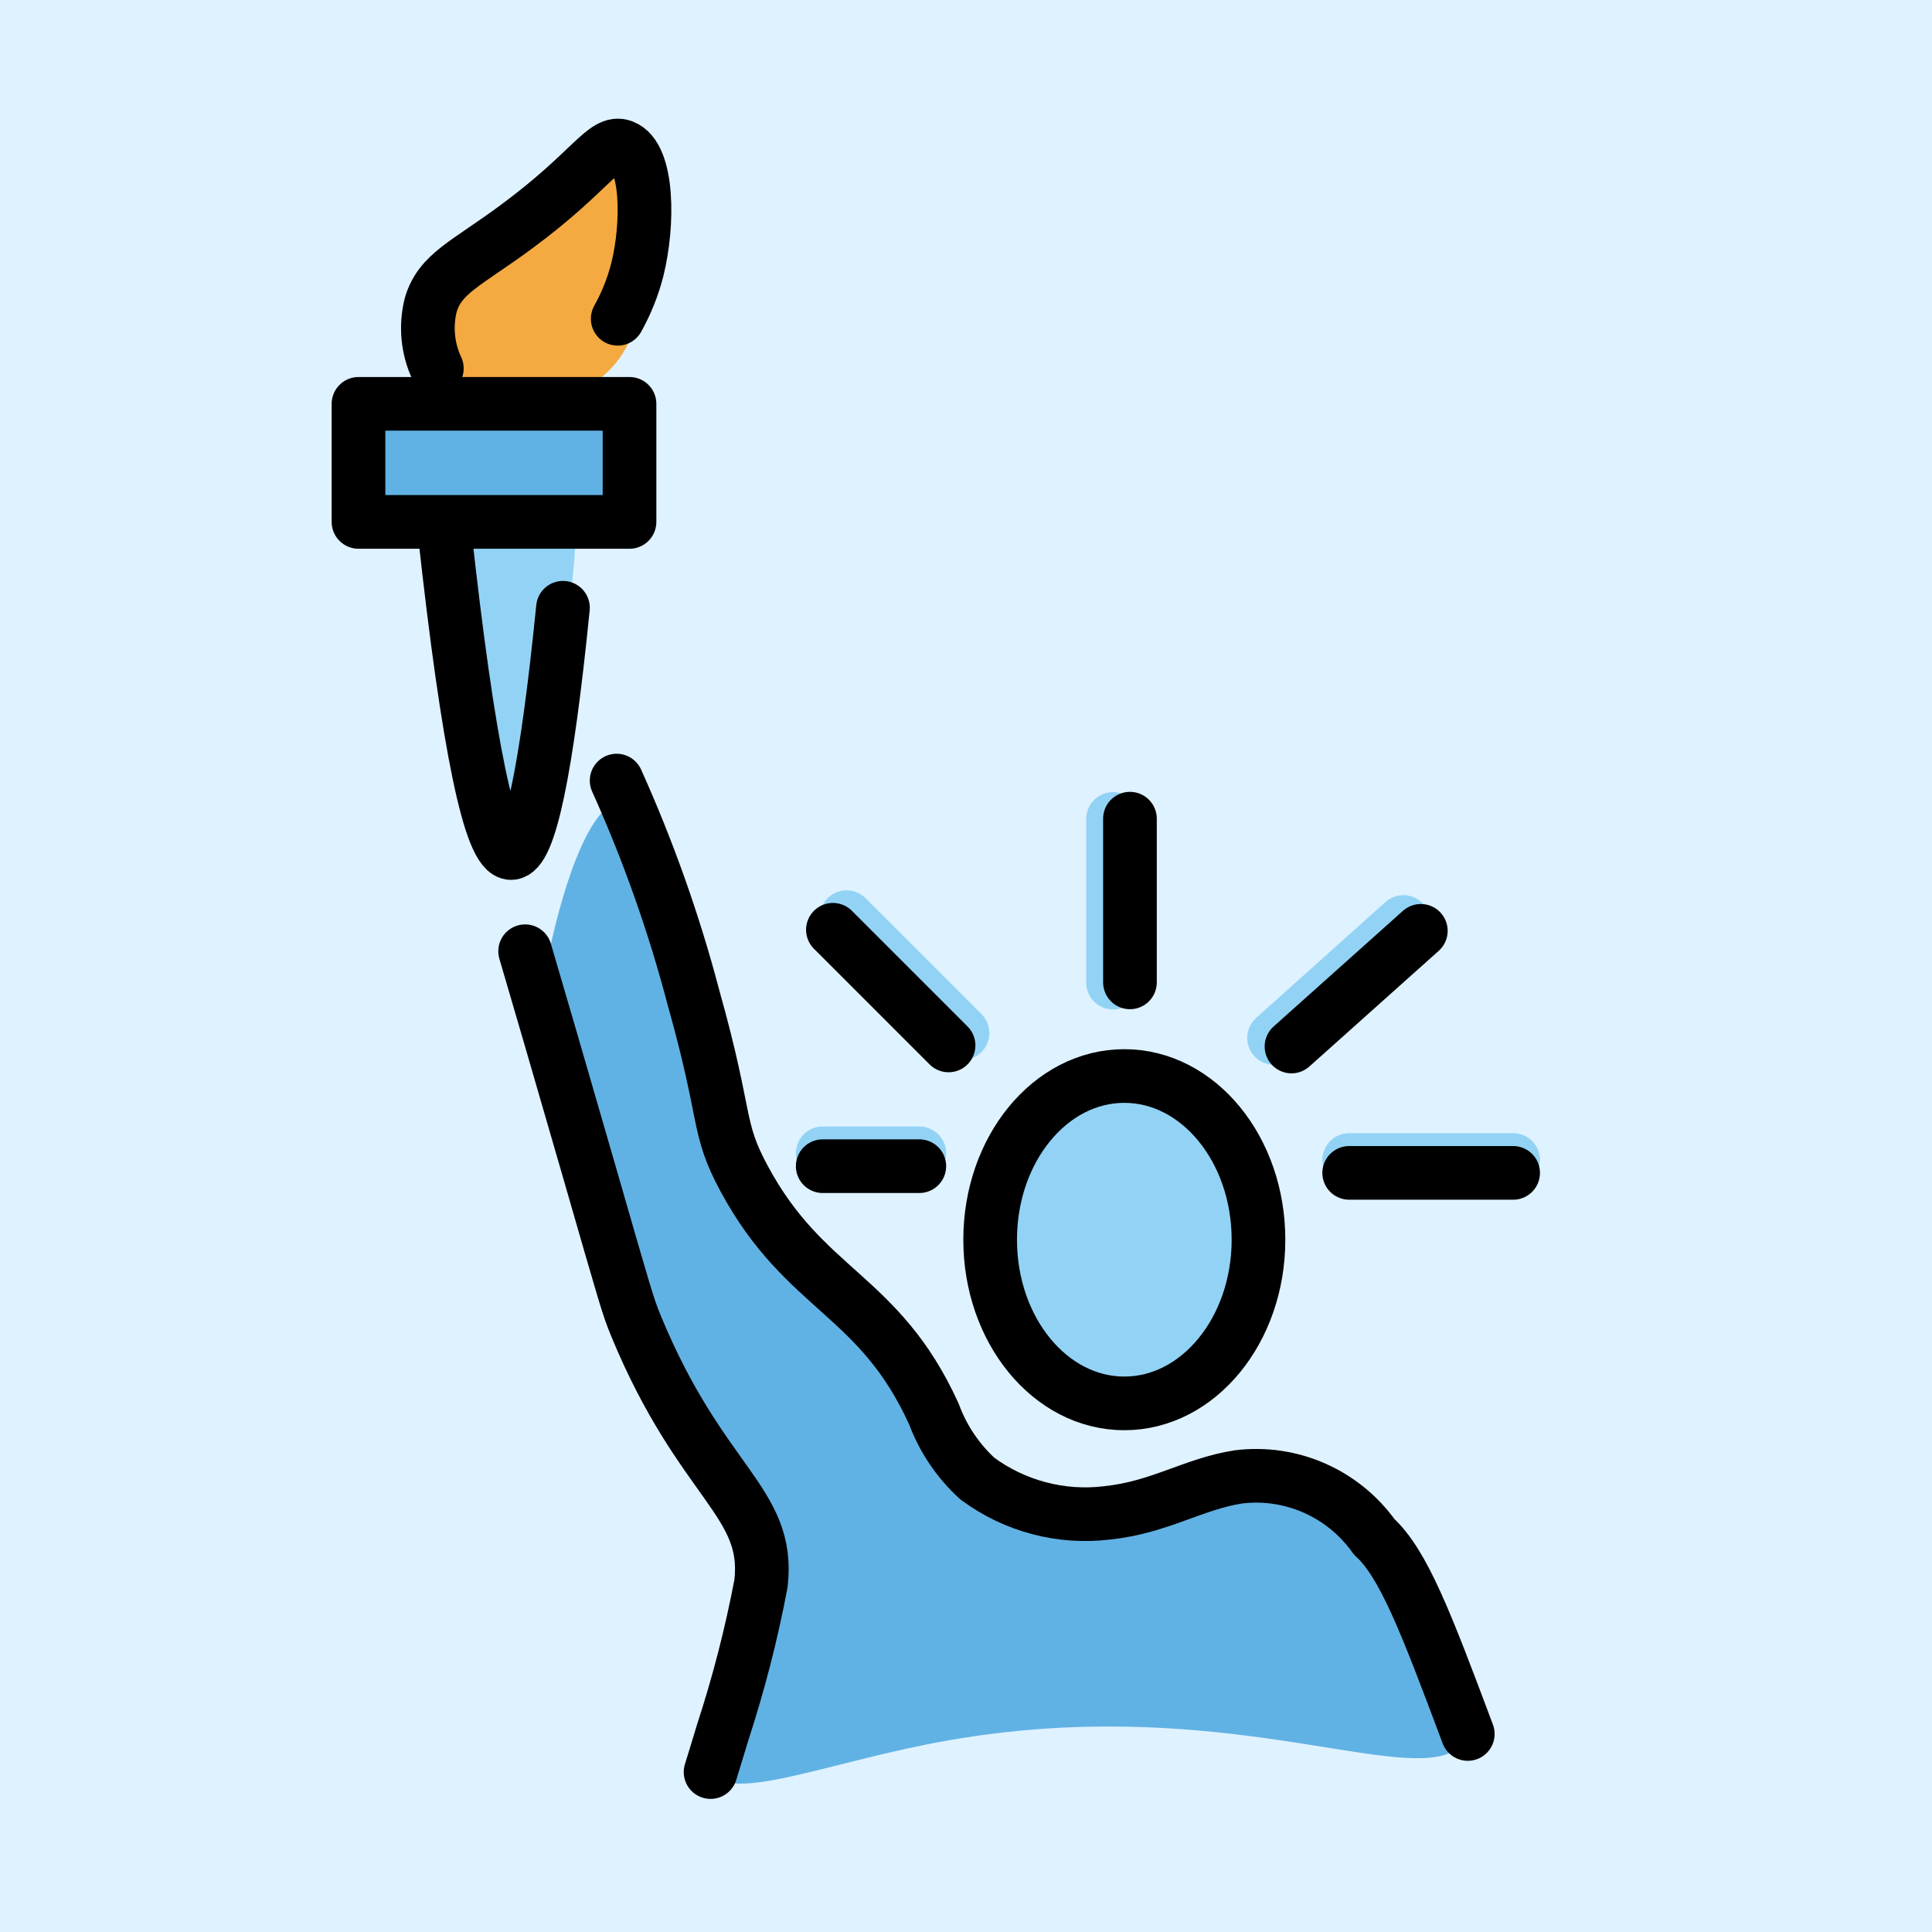
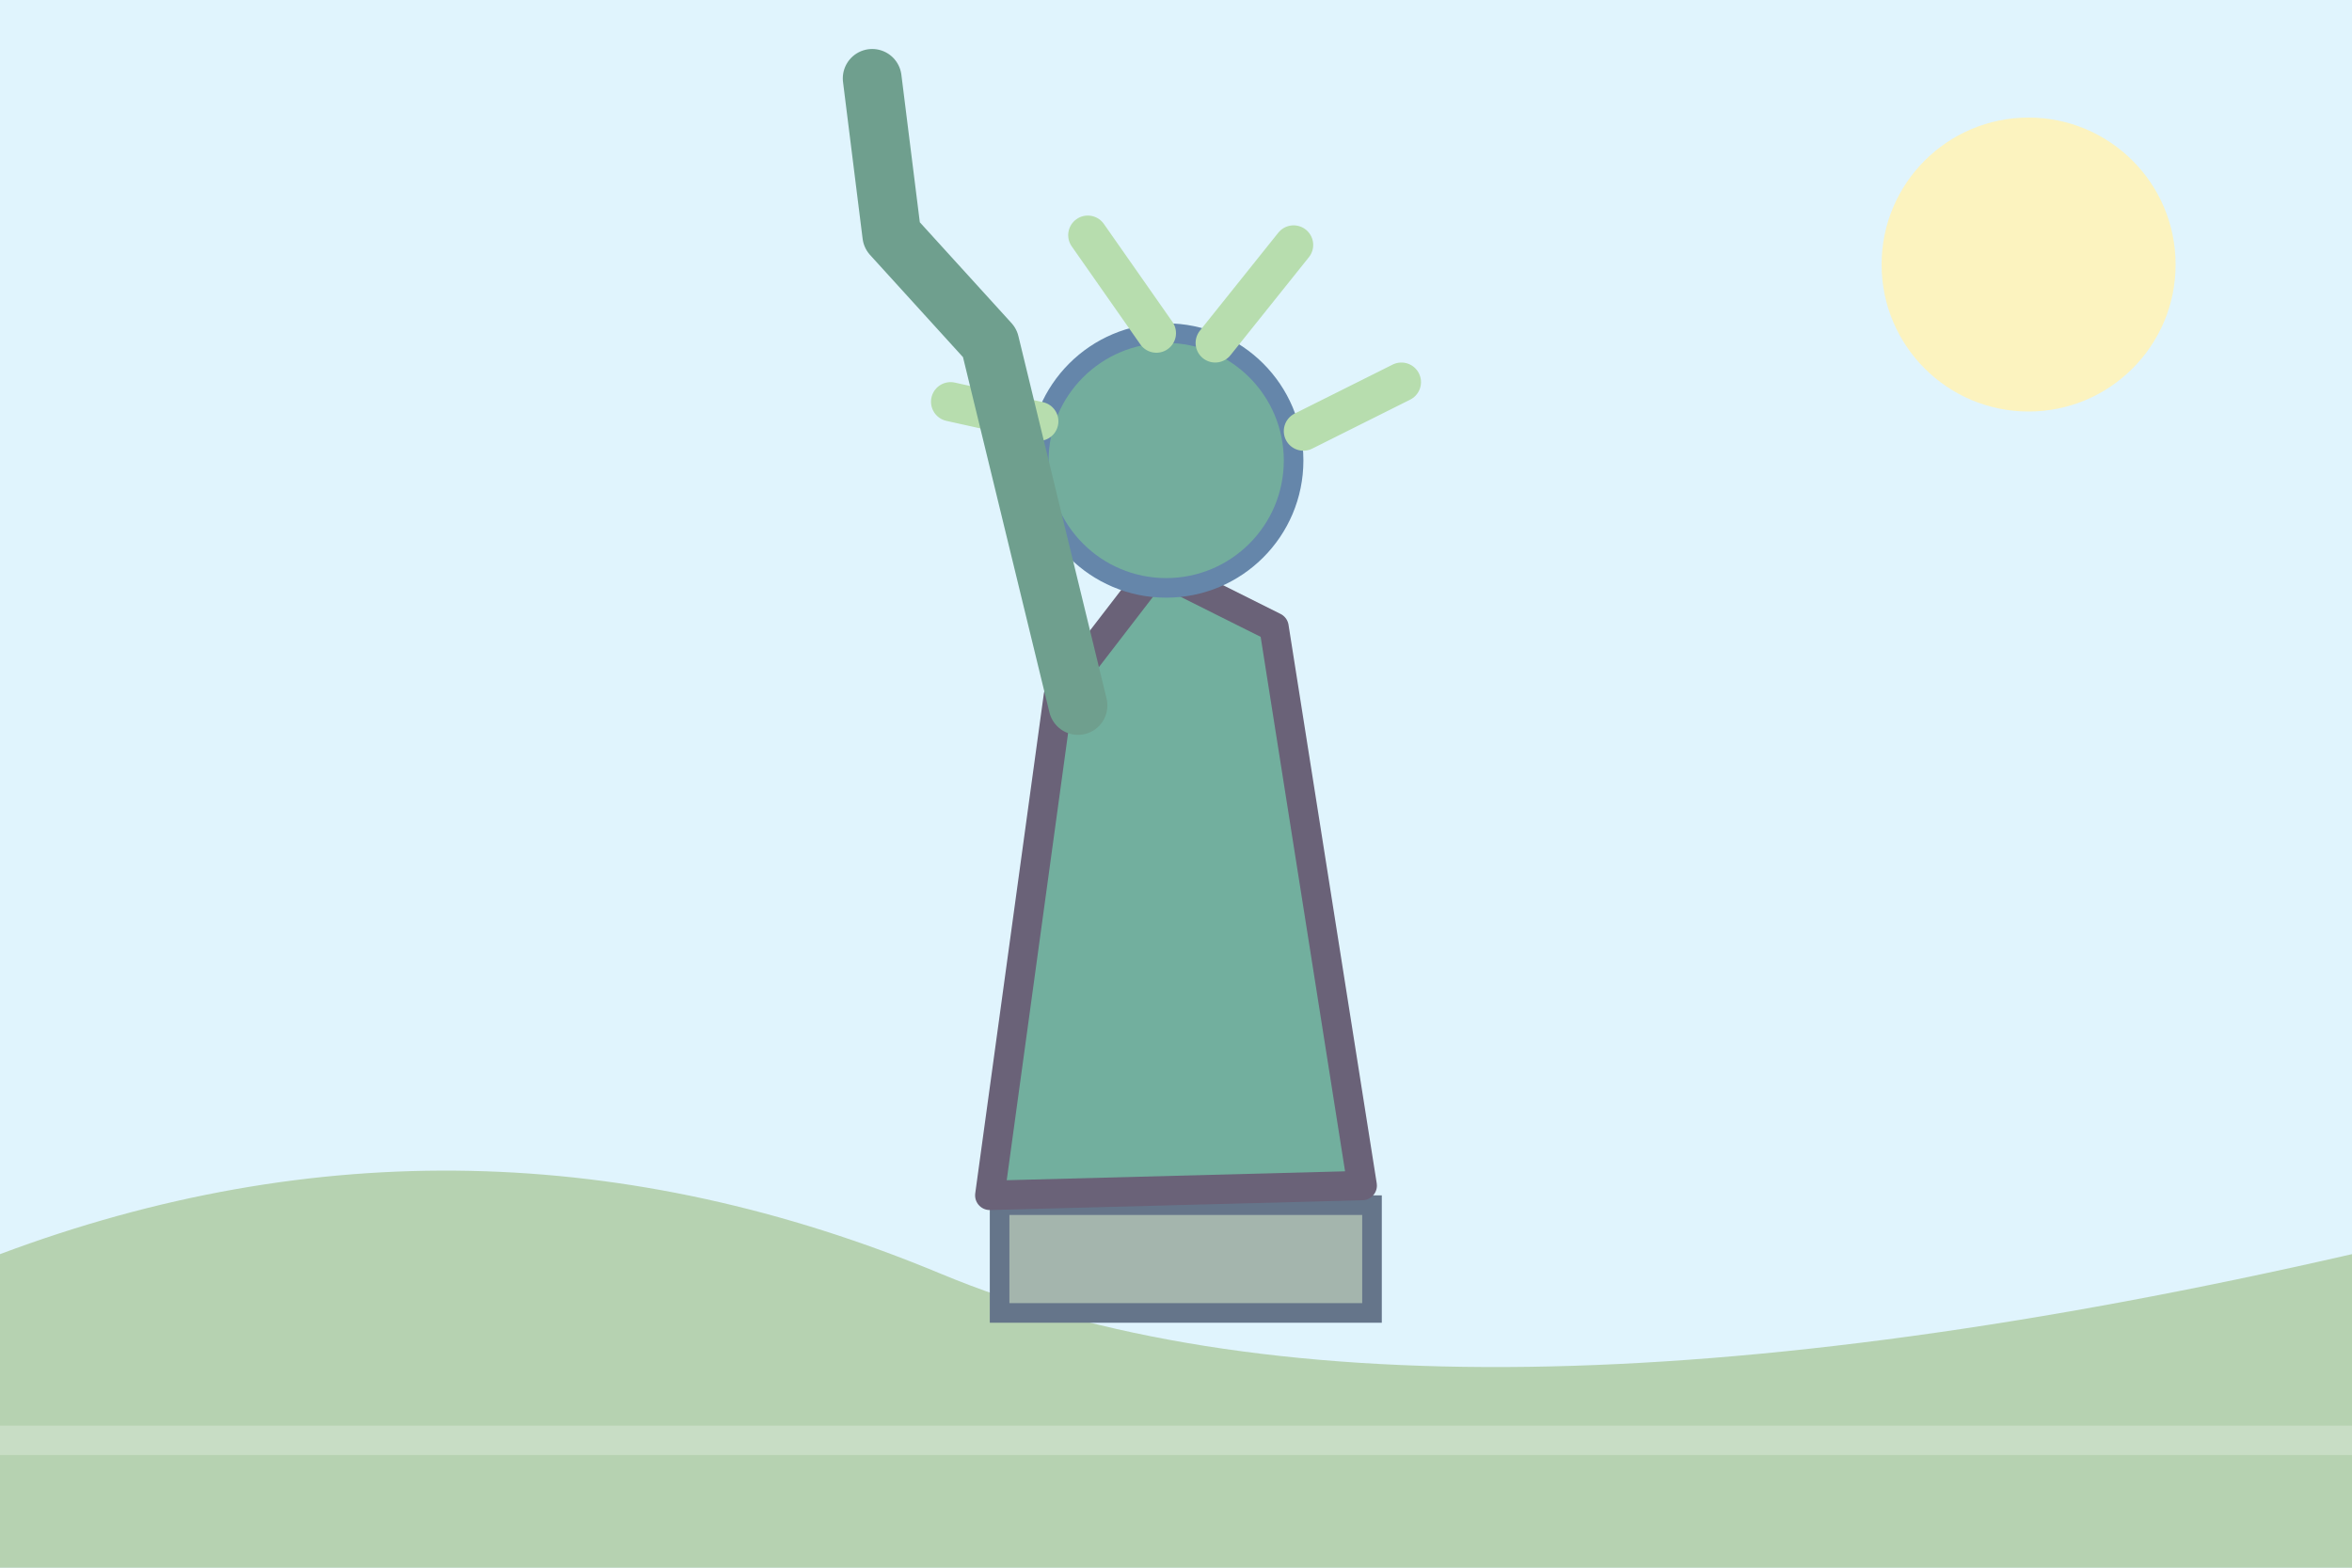
- <svg xmlns="http://www.w3.org/2000/svg" viewBox="0 0 72 72" role="img">
-   <rect width="72" height="72" fill="#dff2ff" />
-   <g id="color">
-     <path fill="#92d3f5" d="m16.59,20.02c.238,1.88.574,4.44,1.01,7.49.363,2.53.55,3.68.945,3.72.818.08,1.88-4.52,2.07-5.34.446-1.92.73-3.89.848-5.86" />
-     <rect x="13.78" y="15.05" width="9.68" height="4.40" fill="#61b2e4" />
-     <path fill="#61b2e4" d="m23.33,29.87c.509.07.86.774,2.27,6.45,1.44,5.84,1.26,5.89,1.82,6.98,1.58,3.09,3.03,2.69,5.60,6.57,2.21,3.33,1.50,4.18,2.97,5.16,2.96,1.96,7.29-.564,12.26.958,1.98.469,2.09,1.40,3.43,2.94.913,1.13,2.08,3.13,2.80,5.11.202.55-.064,1.19-.627,1.36-2.48.755-8.98-2.20-18.49-.543-4.45.777-8.14,2.4-8.90,1.17-.843-1.35,3.23-4.03,2.72-7.73-.304-2.20-2.62-4.56-4.04-7.56-2.44-5.17-3.45-10.35-4.72-15.05.651-3.15,1.72-5.99,2.88-5.83Z" />
-     <ellipse cx="41.90" cy="46.20" rx="4.85" ry="5.80" fill="#92d3f5" />
-     <path fill="#f4aa41" d="m16.14,13.35c-.335-.781-.299-1.67.096-2.42.514-1.01,1.37-1.14,2.64-1.92,2.72-1.68,3.13-3.80,4.04-3.56.937.24,1.03,2.63,1.05,3.27.061,1.51.167,4.12-1.71,5.46-1.94,1.38-5.28.884-6.13-.826Z" />
-     <line x1="41.48" x2="41.48" y1="30.52" y2="36.62" fill="none" stroke="#92d3f5" stroke-linecap="round" stroke-miterlimit="10" stroke-width="2" />
-     <line x1="52.30" x2="47.48" y1="34.36" y2="38.68" fill="none" stroke="#92d3f5" stroke-linecap="round" stroke-miterlimit="10" stroke-width="2" />
-     <line x1="31.55" x2="35.87" y1="34.18" y2="38.50" fill="none" stroke="#92d3f5" stroke-linecap="round" stroke-miterlimit="10" stroke-width="2" />
-     <line x1="30.66" x2="34.26" y1="42.98" y2="42.98" fill="none" stroke="#92d3f5" stroke-linecap="round" stroke-miterlimit="10" stroke-width="2" />
-     <line x1="50.28" x2="56.39" y1="43.23" y2="43.23" fill="none" stroke="#92d3f5" stroke-linecap="round" stroke-miterlimit="10" stroke-width="2" />
-   </g>
-   <g id="line">
-     <rect x="13.36" y="15.05" width="10.10" height="4.40" fill="none" stroke="#000" stroke-linecap="round" stroke-linejoin="round" stroke-width="2" />
-     <path fill="none" stroke="#000" stroke-linecap="round" stroke-linejoin="round" stroke-width="2" d="m16.28,13.73c-.344-.734-.425-1.56-.232-2.35.34-1.19,1.33-1.55,3.17-2.91,2.83-2.08,3.30-3.28,4.00-3.01.942.36.96,2.89.53,4.60-.161.63-.406,1.24-.728,1.82" />
-     <path fill="none" stroke="#000" stroke-linecap="round" stroke-linejoin="round" stroke-width="2" d="m16.57,19.84c.875,7.97,1.70,11.96,2.48,11.95.68-.008,1.32-3.05,1.93-9.14" />
-     <path fill="none" stroke="#000" stroke-linecap="round" stroke-linejoin="round" stroke-width="2" d="m19.57,35.45c.581,1.98,1.17,3.99,2.34,8.04,1.43,4.96,1.48,5.16,1.79,5.92,2.43,5.89,5.01,6.54,4.66,9.60-.355,1.88-.835,3.74-1.43,5.56-.183.61-.341,1.12-.449,1.47" />
-     <path fill="none" stroke="#000" stroke-linecap="round" stroke-linejoin="round" stroke-width="2" d="m22.98,29.09c1.18,2.62,2.14,5.33,2.87,8.11,1.27,4.51.834,4.78,1.88,6.72,2.27,4.22,5.04,4.29,7.08,8.79.336.91.89,1.73,1.61,2.39,1.39,1.03,3.12,1.49,4.84,1.28,1.96-.204,3.21-1.08,4.89-1.34,1.97-.245,3.91.616,5.06,2.23,1.09,1.00,1.91,3.13,3.49,7.35" />
-     <ellipse cx="41.90" cy="46.20" rx="5.00" ry="6.10" fill="none" stroke="#000" stroke-linecap="round" stroke-linejoin="round" stroke-width="2" />
-     <line x1="50.28" x2="56.39" y1="43.71" y2="43.71" fill="none" stroke="#000" stroke-linecap="round" stroke-linejoin="round" stroke-width="2" />
-     <line x1="48.13" x2="52.95" y1="39.00" y2="34.69" fill="none" stroke="#000" stroke-linecap="round" stroke-linejoin="round" stroke-width="2" />
-     <line x1="42.11" x2="42.11" y1="36.61" y2="30.51" fill="none" stroke="#000" stroke-linecap="round" stroke-linejoin="round" stroke-width="2" />
-     <line x1="34.26" x2="30.66" y1="43.46" y2="43.46" fill="none" stroke="#000" stroke-linecap="round" stroke-linejoin="round" stroke-width="2" />
-     <line x1="35.35" x2="31.04" y1="38.96" y2="34.65" fill="none" stroke="#000" stroke-linecap="round" stroke-linejoin="round" stroke-width="2" />
-   </g>
+ <svg xmlns="http://www.w3.org/2000/svg" viewBox="0 0 240 160" role="img" aria-labelledby="t" data-origin="kids-learn-original-landmark-schematic">
+   <rect width="240" height="160" fill="#e0f4fd" />
+   <circle cx="207" cy="27" r="15" fill="#fff3b8" opacity=".9" />
+   <path d="M0 128Q48 110 96 130T240 128V160H0Z" fill="#b6d2b1" />
+   <rect x="102" y="123" width="38" height="11" rx="0" fill="#a4b5ad" stroke="#65758a" stroke-width="2" />
+   <path d="M101 122L108 71L118 58L130 64L139 121Z" fill="#72af9e" stroke="#6a6278" stroke-width="3" stroke-linejoin="round" stroke-linecap="round" />
+   <circle cx="119" cy="47" r="13" fill="#73ad9d" stroke="#6586aa" stroke-width="2" />
+   <path d="M118 34L111 24M124 35L132 25M106 43L97 41M133 44L143 39" fill="none" stroke="#b7ddae" stroke-width="4" stroke-linejoin="round" stroke-linecap="round" />
+   <path d="M110 72L101 35L91 24M91 24l-2-16" fill="none" stroke="#6f9f8e" stroke-width="6" stroke-linejoin="round" stroke-linecap="round" />
+   <path d="M0 147H240" fill="none" stroke="#ffffff" stroke-opacity=".25" stroke-width="3" />
</svg>
